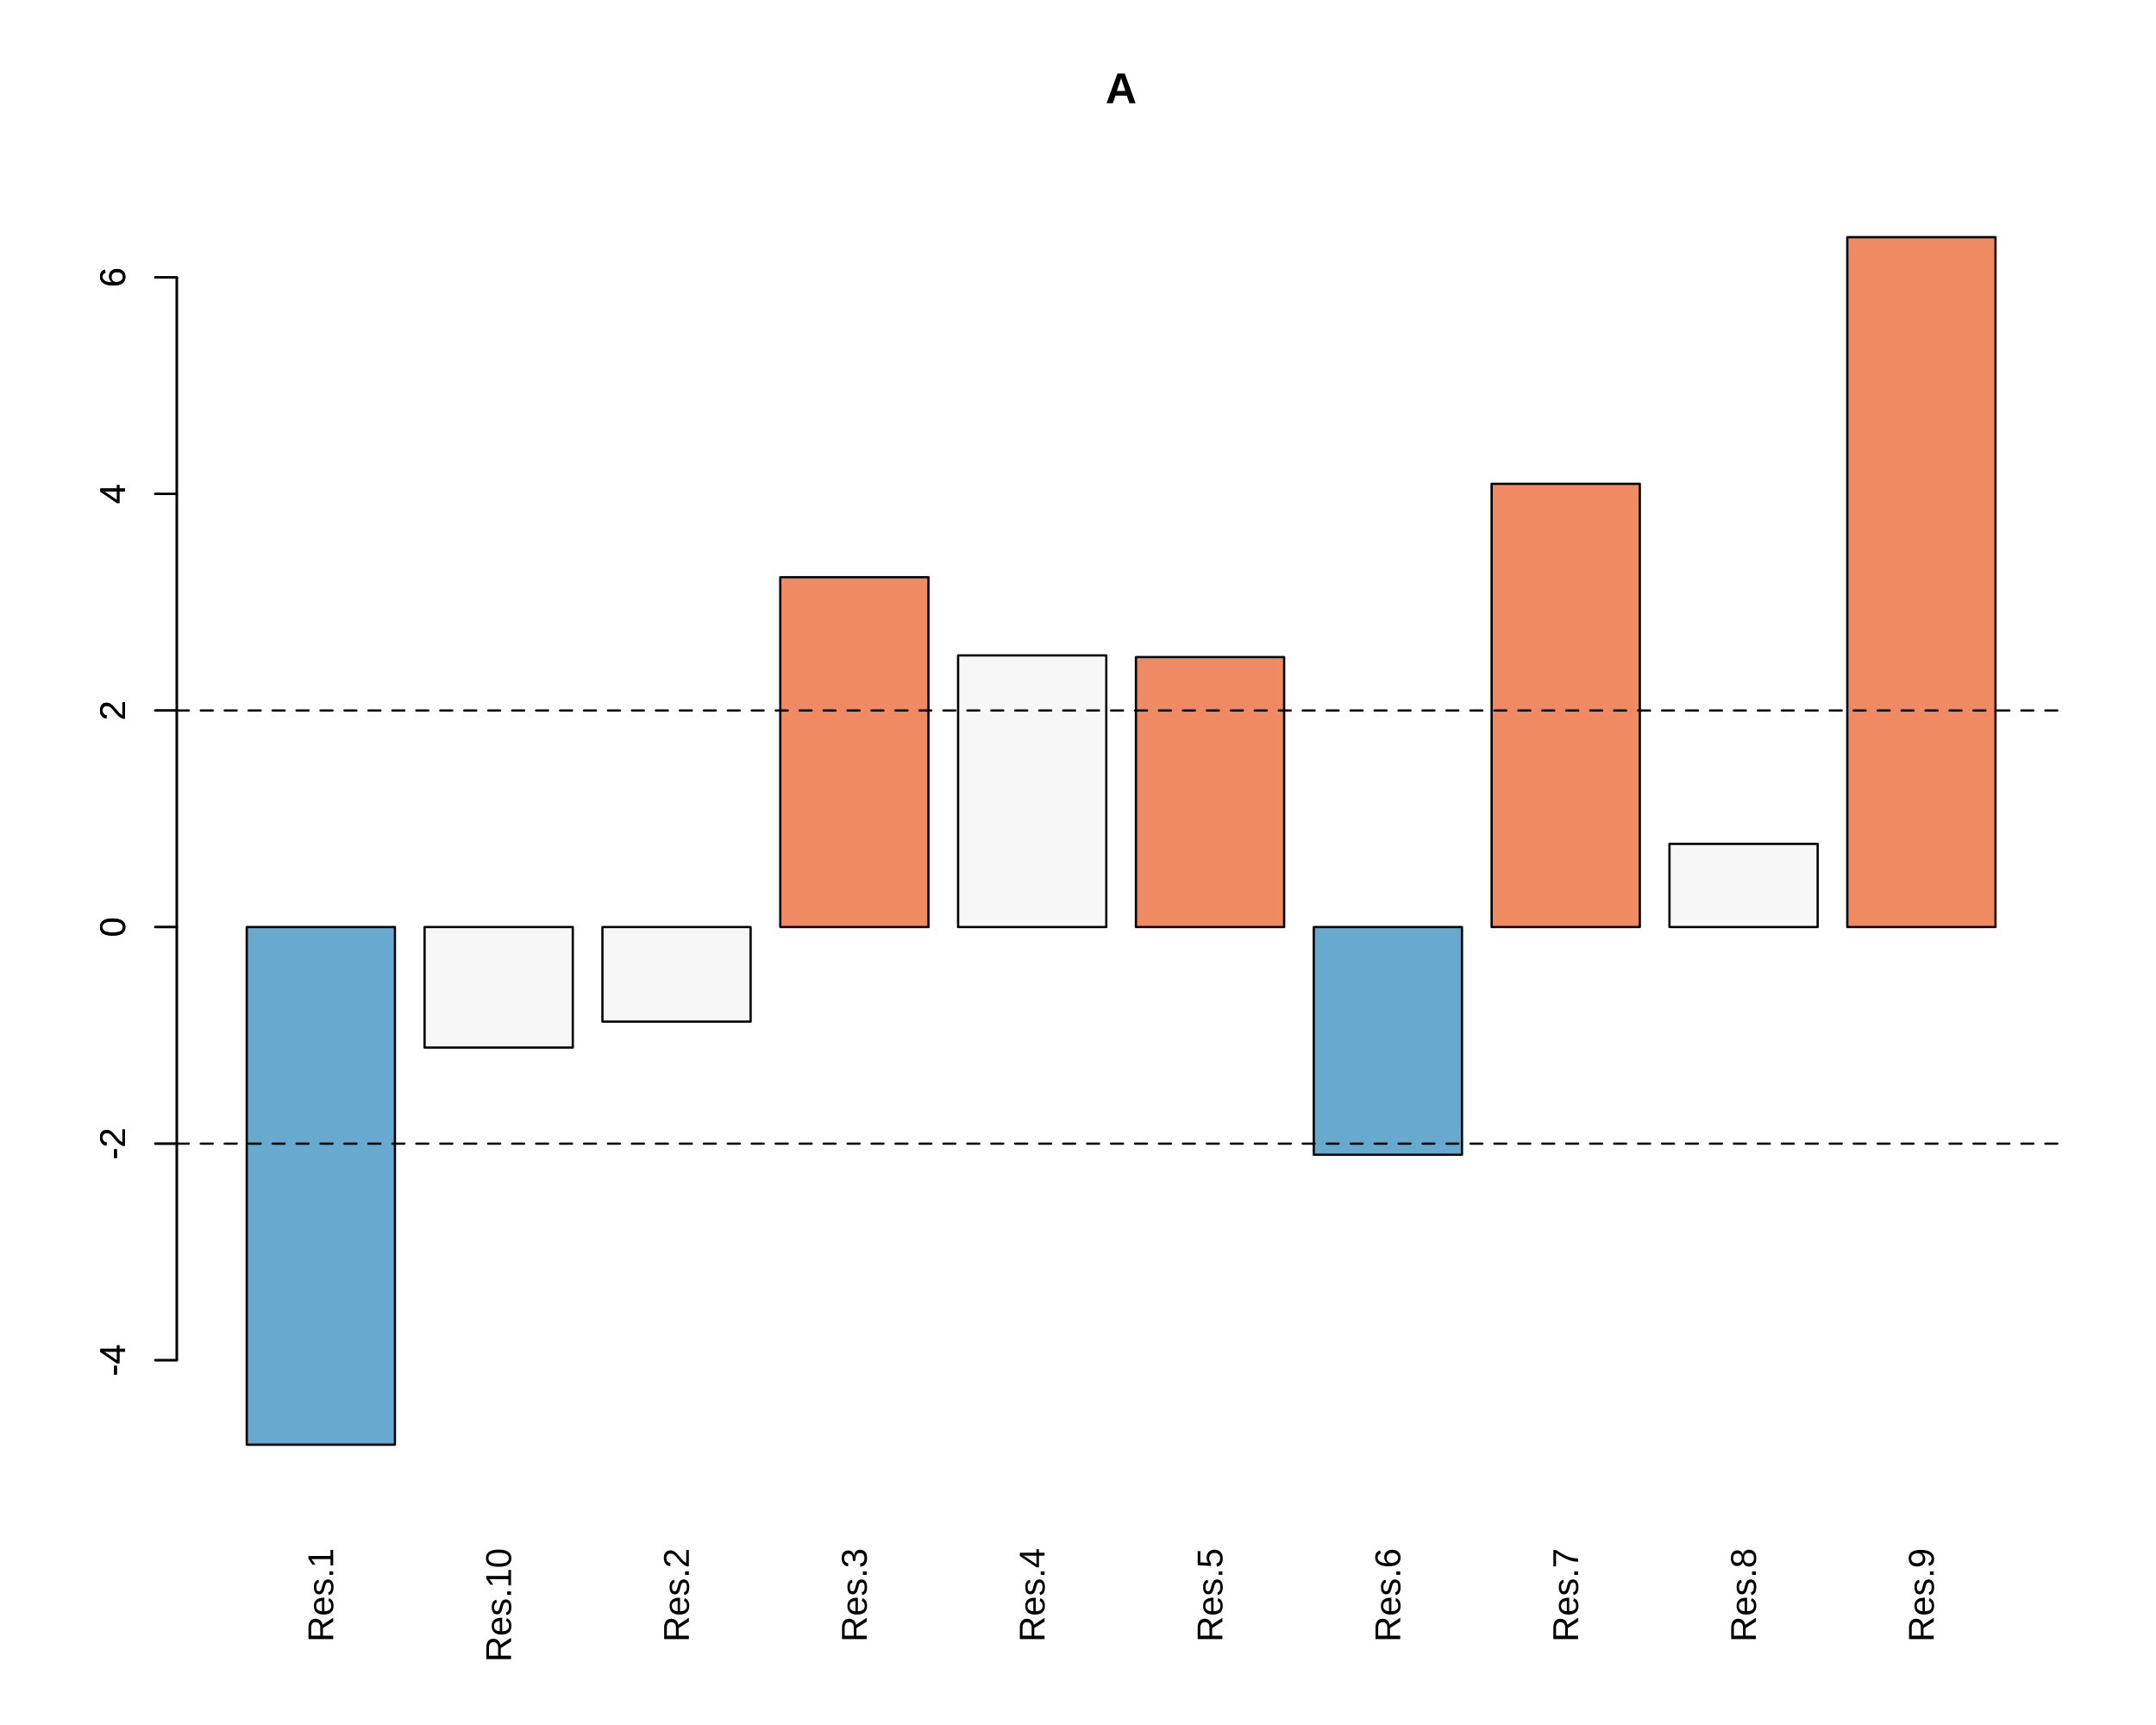
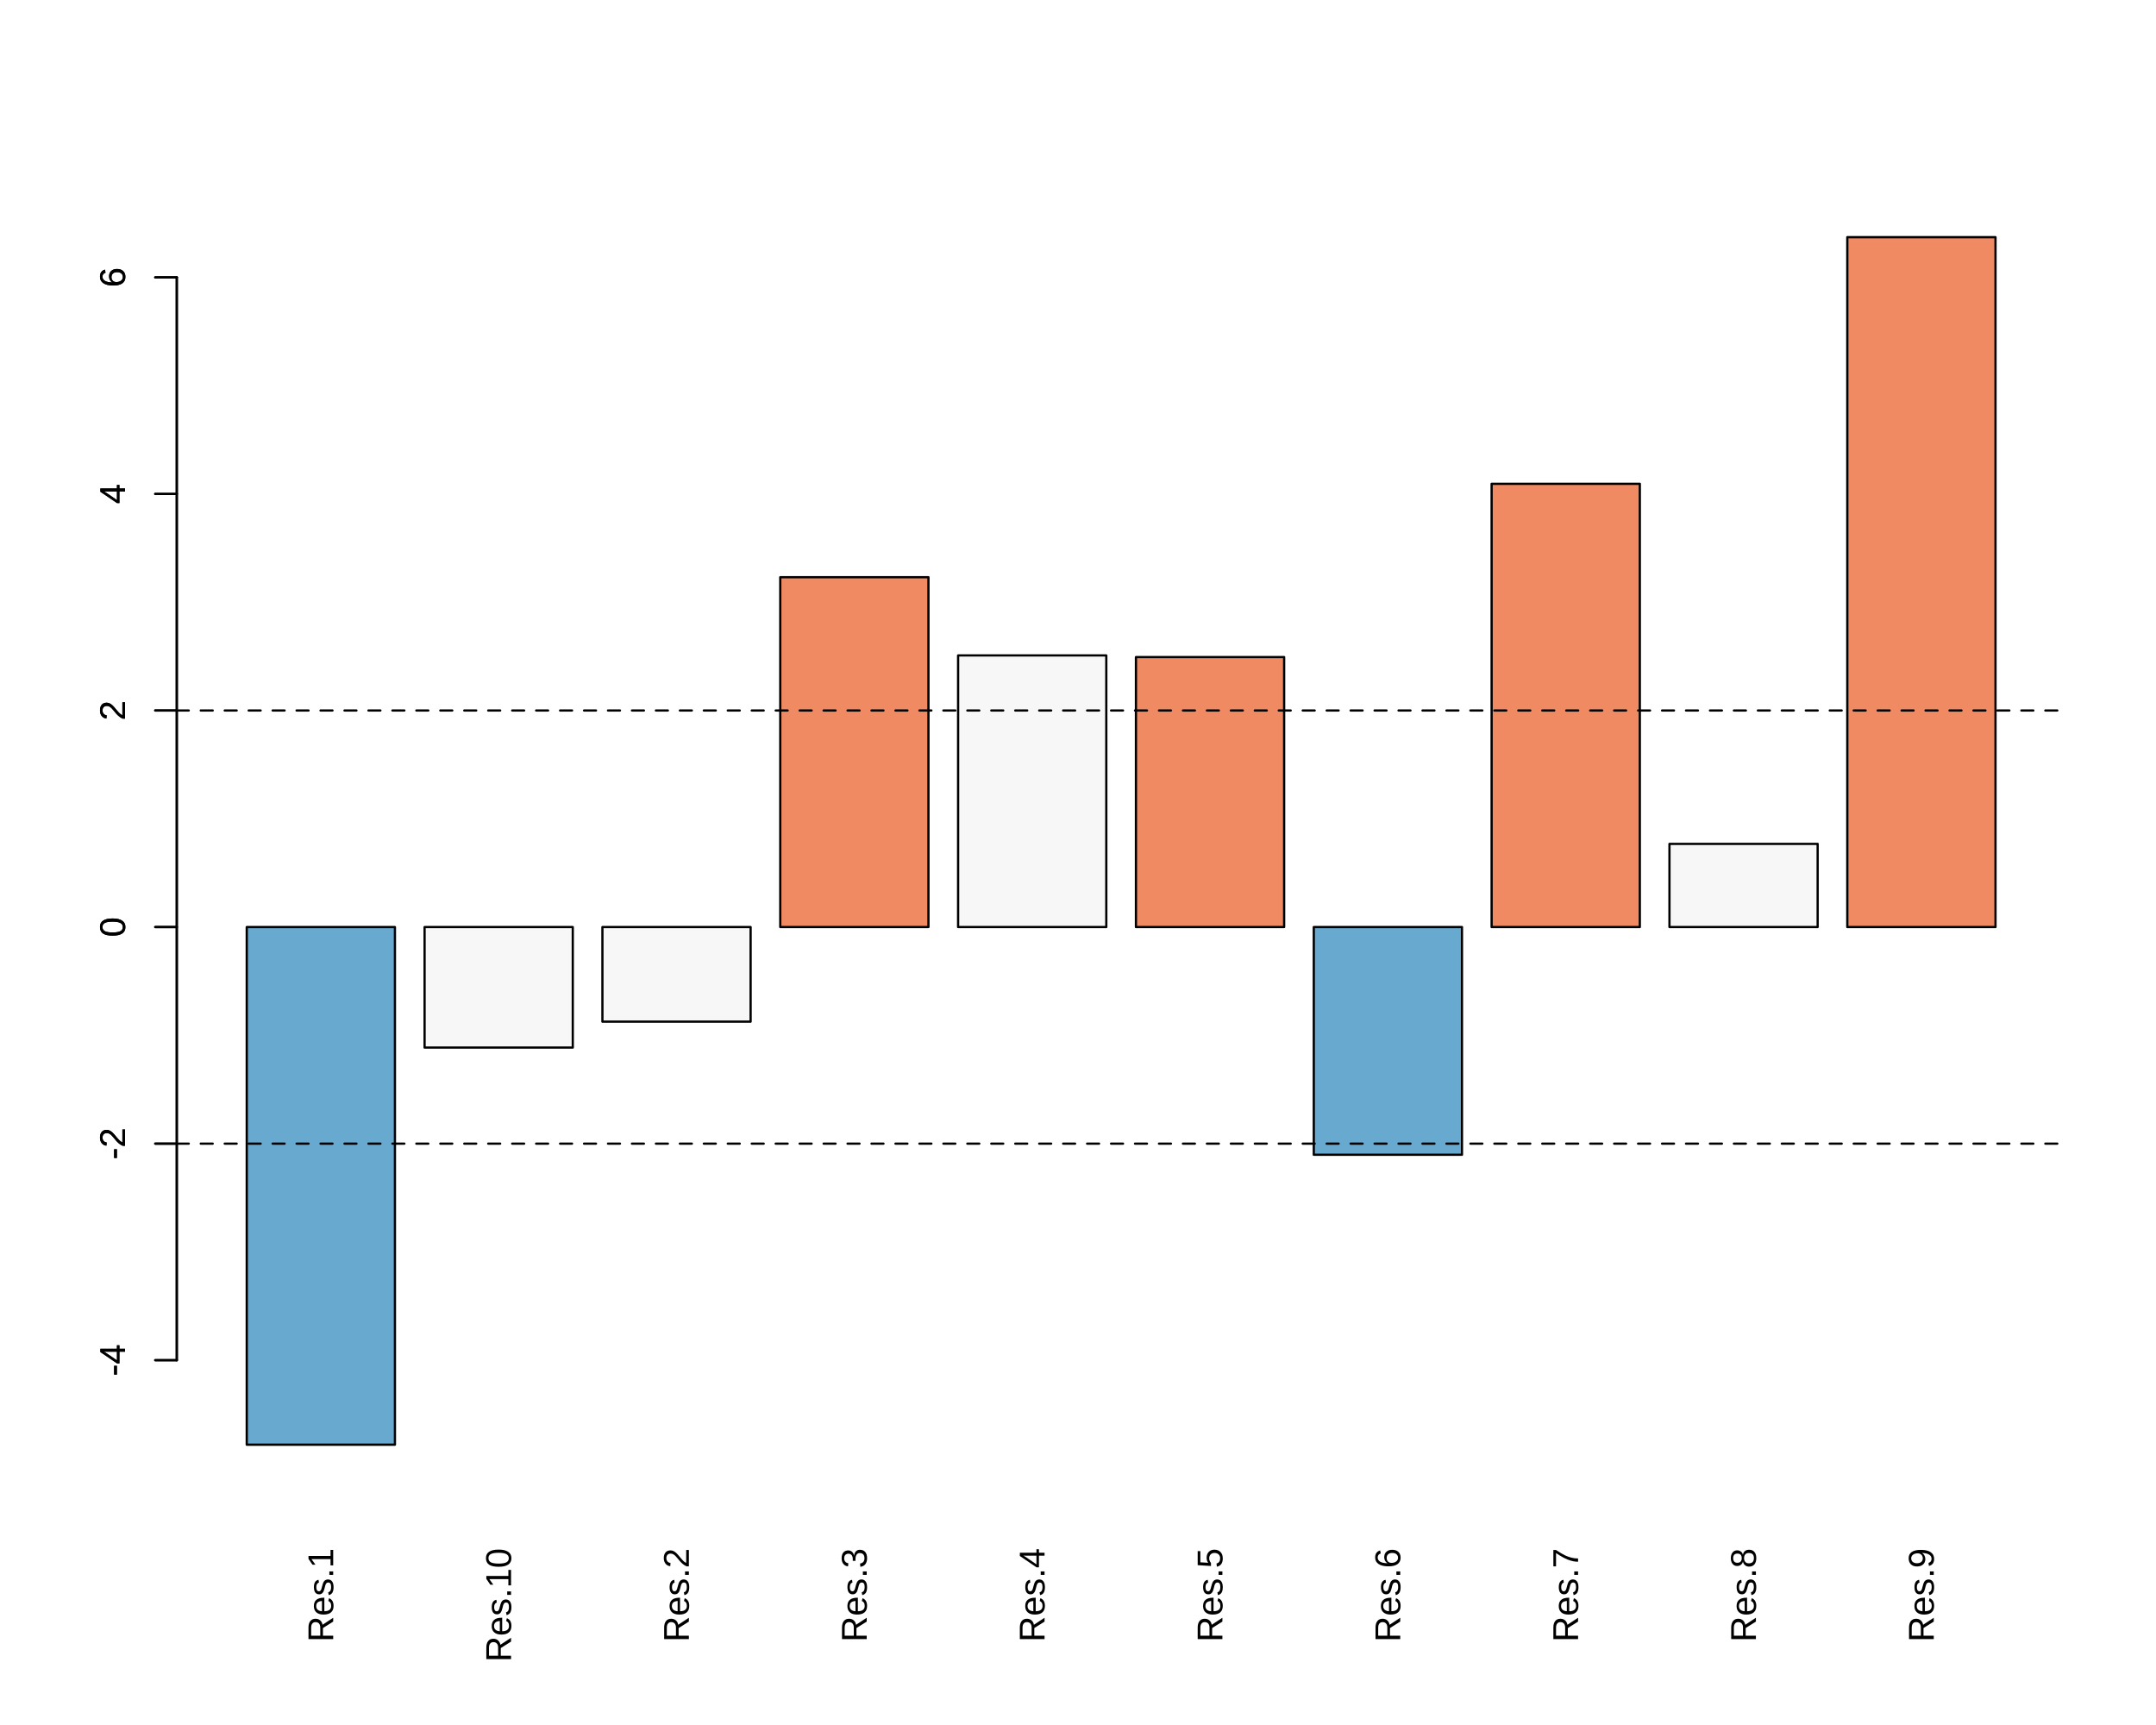
<svg xmlns="http://www.w3.org/2000/svg" viewBox="0 0 720.00 576.00">
  <defs>
    <style type="text/css">
    line, polyline, polygon, path, rect, circle {
      fill: none;
      stroke: #000000;
      stroke-linecap: round;
      stroke-linejoin: round;
      stroke-miterlimit: 10.00;
    }
  </style>
  </defs>
  <rect width="100%" height="100%" style="stroke: none; fill: #FFFFFF;" />
  <rect x="82.40" y="309.56" width="49.49" height="193.00" style="stroke-width: 0.75; stroke: none; fill: #FFFFFF;" />
  <rect x="141.79" y="309.56" width="49.49" height="143.72" style="stroke-width: 0.75; stroke: none; fill: #FFFFFF;" />
  <rect x="201.18" y="309.56" width="49.49" height="94.44" style="stroke-width: 0.75; stroke: none; fill: #FFFFFF;" />
  <rect x="260.57" y="309.56" width="49.49" height="45.16" style="stroke-width: 0.75; stroke: none; fill: #FFFFFF;" />
  <rect x="319.96" y="305.44" width="49.49" height="4.12" style="stroke-width: 0.75; stroke: none; fill: #FFFFFF;" />
  <rect x="379.35" y="256.16" width="49.49" height="53.40" style="stroke-width: 0.75; stroke: none; fill: #FFFFFF;" />
  <rect x="438.74" y="206.88" width="49.49" height="102.68" style="stroke-width: 0.75; stroke: none; fill: #FFFFFF;" />
  <rect x="498.13" y="157.60" width="49.49" height="151.96" style="stroke-width: 0.75; stroke: none; fill: #FFFFFF;" />
  <rect x="557.52" y="108.32" width="49.49" height="201.24" style="stroke-width: 0.75; stroke: none; fill: #FFFFFF;" />
  <rect x="616.91" y="59.04" width="49.49" height="250.52" style="stroke-width: 0.75; stroke: none; fill: #FFFFFF;" />
  <line x1="59.04" y1="454.18" x2="59.04" y2="92.62" style="stroke-width: 0.75;" />
  <line x1="59.04" y1="454.18" x2="51.84" y2="454.18" style="stroke-width: 0.75;" />
  <line x1="59.04" y1="381.87" x2="51.84" y2="381.87" style="stroke-width: 0.75;" />
  <line x1="59.04" y1="309.56" x2="51.84" y2="309.56" style="stroke-width: 0.75;" />
  <line x1="59.04" y1="237.24" x2="51.84" y2="237.24" style="stroke-width: 0.75;" />
  <line x1="59.04" y1="164.93" x2="51.84" y2="164.93" style="stroke-width: 0.75;" />
  <line x1="59.04" y1="92.62" x2="51.84" y2="92.62" style="stroke-width: 0.75;" />
  <text transform="translate(41.76,459.52) rotate(-90)" style="font-size: 12.00px; font-family: Liberation Sans;" textLength="10.67px" lengthAdjust="spacingAndGlyphs">-4</text>
  <text transform="translate(41.76,387.21) rotate(-90)" style="font-size: 12.00px; font-family: Liberation Sans;" textLength="10.67px" lengthAdjust="spacingAndGlyphs">-2</text>
  <text transform="translate(41.76,312.89) rotate(-90)" style="font-size: 12.00px; font-family: Liberation Sans;" textLength="6.67px" lengthAdjust="spacingAndGlyphs">0</text>
  <text transform="translate(41.76,240.58) rotate(-90)" style="font-size: 12.00px; font-family: Liberation Sans;" textLength="6.67px" lengthAdjust="spacingAndGlyphs">2</text>
  <text transform="translate(41.76,168.26) rotate(-90)" style="font-size: 12.00px; font-family: Liberation Sans;" textLength="6.67px" lengthAdjust="spacingAndGlyphs">4</text>
  <text transform="translate(41.76,95.95) rotate(-90)" style="font-size: 12.00px; font-family: Liberation Sans;" textLength="6.67px" lengthAdjust="spacingAndGlyphs">6</text>
  <rect x="82.40" y="309.56" width="49.49" height="172.84" style="stroke-width: 0.75; fill: #67A9CF;" />
  <rect x="141.79" y="309.56" width="49.49" height="40.24" style="stroke-width: 0.75; fill: #F7F7F7;" />
  <rect x="201.18" y="309.56" width="49.49" height="31.58" style="stroke-width: 0.75; fill: #F7F7F7;" />
  <rect x="260.57" y="192.74" width="49.49" height="116.81" style="stroke-width: 0.75; fill: #EF8A62;" />
  <rect x="319.96" y="218.86" width="49.49" height="90.70" style="stroke-width: 0.75; fill: #F7F7F7;" />
  <rect x="379.35" y="219.41" width="49.49" height="90.14" style="stroke-width: 0.75; fill: #EF8A62;" />
  <rect x="438.74" y="309.56" width="49.49" height="76.03" style="stroke-width: 0.75; fill: #67A9CF;" />
  <rect x="498.13" y="161.55" width="49.49" height="148.01" style="stroke-width: 0.75; fill: #EF8A62;" />
  <rect x="557.52" y="281.78" width="49.49" height="27.77" style="stroke-width: 0.75; fill: #F7F7F7;" />
  <rect x="616.91" y="79.20" width="49.49" height="230.36" style="stroke-width: 0.75; fill: #EF8A62;" />
  <text transform="translate(111.27,548.30) rotate(-90)" style="font-size: 12.00px; font-family: Liberation Sans;" textLength="31.34px" lengthAdjust="spacingAndGlyphs">Res.1</text>
  <text transform="translate(170.66,554.98) rotate(-90)" style="font-size: 12.00px; font-family: Liberation Sans;" textLength="38.02px" lengthAdjust="spacingAndGlyphs">Res.10</text>
  <text transform="translate(230.05,548.30) rotate(-90)" style="font-size: 12.00px; font-family: Liberation Sans;" textLength="31.34px" lengthAdjust="spacingAndGlyphs">Res.2</text>
  <text transform="translate(289.44,548.30) rotate(-90)" style="font-size: 12.00px; font-family: Liberation Sans;" textLength="31.34px" lengthAdjust="spacingAndGlyphs">Res.3</text>
  <text transform="translate(348.83,548.30) rotate(-90)" style="font-size: 12.00px; font-family: Liberation Sans;" textLength="31.34px" lengthAdjust="spacingAndGlyphs">Res.4</text>
  <text transform="translate(408.22,548.30) rotate(-90)" style="font-size: 12.00px; font-family: Liberation Sans;" textLength="31.34px" lengthAdjust="spacingAndGlyphs">Res.5</text>
  <text transform="translate(467.61,548.30) rotate(-90)" style="font-size: 12.00px; font-family: Liberation Sans;" textLength="31.34px" lengthAdjust="spacingAndGlyphs">Res.6</text>
  <text transform="translate(527.00,548.30) rotate(-90)" style="font-size: 12.00px; font-family: Liberation Sans;" textLength="31.34px" lengthAdjust="spacingAndGlyphs">Res.7</text>
  <text transform="translate(586.39,548.30) rotate(-90)" style="font-size: 12.00px; font-family: Liberation Sans;" textLength="31.34px" lengthAdjust="spacingAndGlyphs">Res.8</text>
  <text transform="translate(645.78,548.30) rotate(-90)" style="font-size: 12.00px; font-family: Liberation Sans;" textLength="31.34px" lengthAdjust="spacingAndGlyphs">Res.9</text>
-   <text x="369.20" y="34.47" style="font-size: 14.40px; font-weight: bold; font-family: Liberation Sans;" textLength="10.39px" lengthAdjust="spacingAndGlyphs">A</text>
  <line x1="59.04" y1="454.18" x2="59.04" y2="92.62" style="stroke-width: 0.75;" />
  <line x1="59.04" y1="454.18" x2="51.84" y2="454.18" style="stroke-width: 0.75;" />
  <line x1="59.04" y1="381.87" x2="51.84" y2="381.87" style="stroke-width: 0.75;" />
  <line x1="59.04" y1="309.56" x2="51.84" y2="309.56" style="stroke-width: 0.75;" />
  <line x1="59.04" y1="237.24" x2="51.84" y2="237.24" style="stroke-width: 0.75;" />
  <line x1="59.04" y1="164.93" x2="51.84" y2="164.93" style="stroke-width: 0.75;" />
  <line x1="59.04" y1="92.62" x2="51.84" y2="92.62" style="stroke-width: 0.75;" />
  <text transform="translate(41.76,459.52) rotate(-90)" style="font-size: 12.00px; font-family: Liberation Sans;" textLength="10.67px" lengthAdjust="spacingAndGlyphs">-4</text>
  <text transform="translate(41.76,387.21) rotate(-90)" style="font-size: 12.00px; font-family: Liberation Sans;" textLength="10.67px" lengthAdjust="spacingAndGlyphs">-2</text>
  <text transform="translate(41.76,312.89) rotate(-90)" style="font-size: 12.00px; font-family: Liberation Sans;" textLength="6.67px" lengthAdjust="spacingAndGlyphs">0</text>
  <text transform="translate(41.76,240.58) rotate(-90)" style="font-size: 12.00px; font-family: Liberation Sans;" textLength="6.67px" lengthAdjust="spacingAndGlyphs">2</text>
  <text transform="translate(41.76,168.26) rotate(-90)" style="font-size: 12.00px; font-family: Liberation Sans;" textLength="6.67px" lengthAdjust="spacingAndGlyphs">4</text>
  <text transform="translate(41.76,95.95) rotate(-90)" style="font-size: 12.00px; font-family: Liberation Sans;" textLength="6.67px" lengthAdjust="spacingAndGlyphs">6</text>
  <defs>
    <clipPath id="cpNTkuMDR8Njg5Ljc2fDUwMi41Nnw1OS4wNA==">
      <rect x="59.04" y="59.04" width="630.72" height="443.52" />
    </clipPath>
  </defs>
  <line x1="59.04" y1="237.24" x2="689.76" y2="237.24" style="stroke-width: 0.75; stroke-dasharray: 4.00,4.00;" clip-path="url(#cpNTkuMDR8Njg5Ljc2fDUwMi41Nnw1OS4wNA==)" />
  <line x1="59.04" y1="381.87" x2="689.76" y2="381.87" style="stroke-width: 0.75; stroke-dasharray: 4.00,4.00;" clip-path="url(#cpNTkuMDR8Njg5Ljc2fDUwMi41Nnw1OS4wNA==)" />
</svg>
